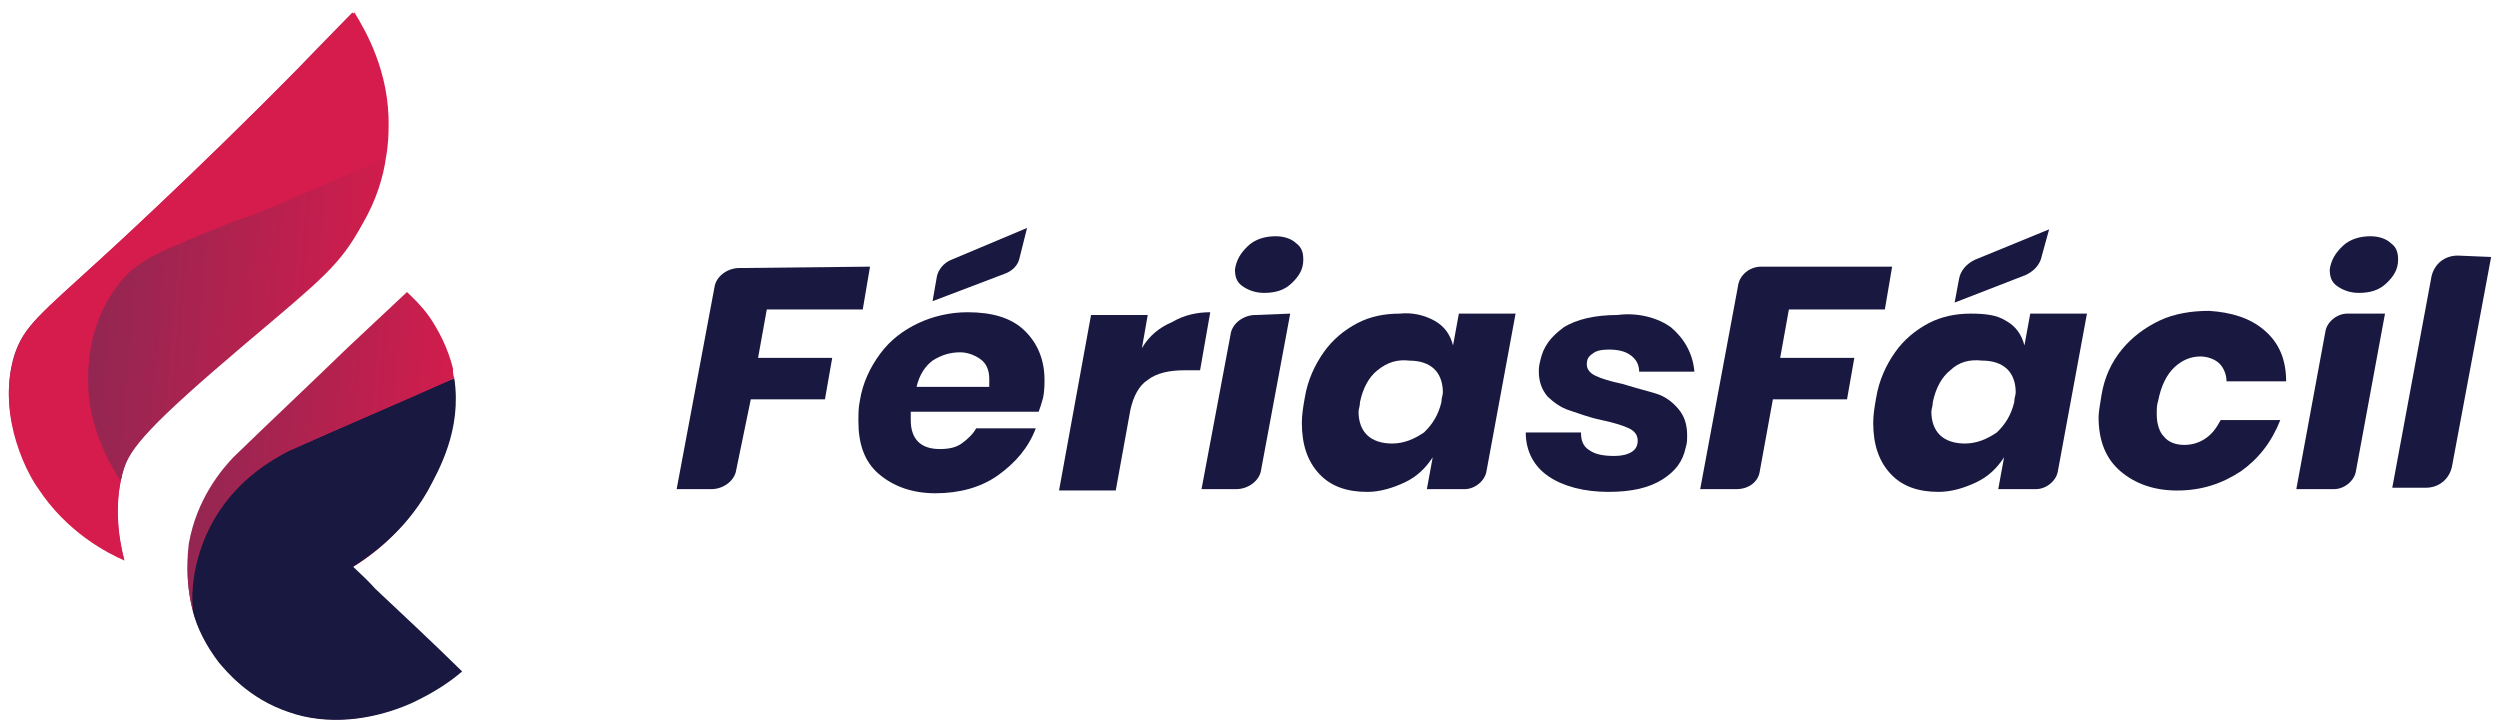
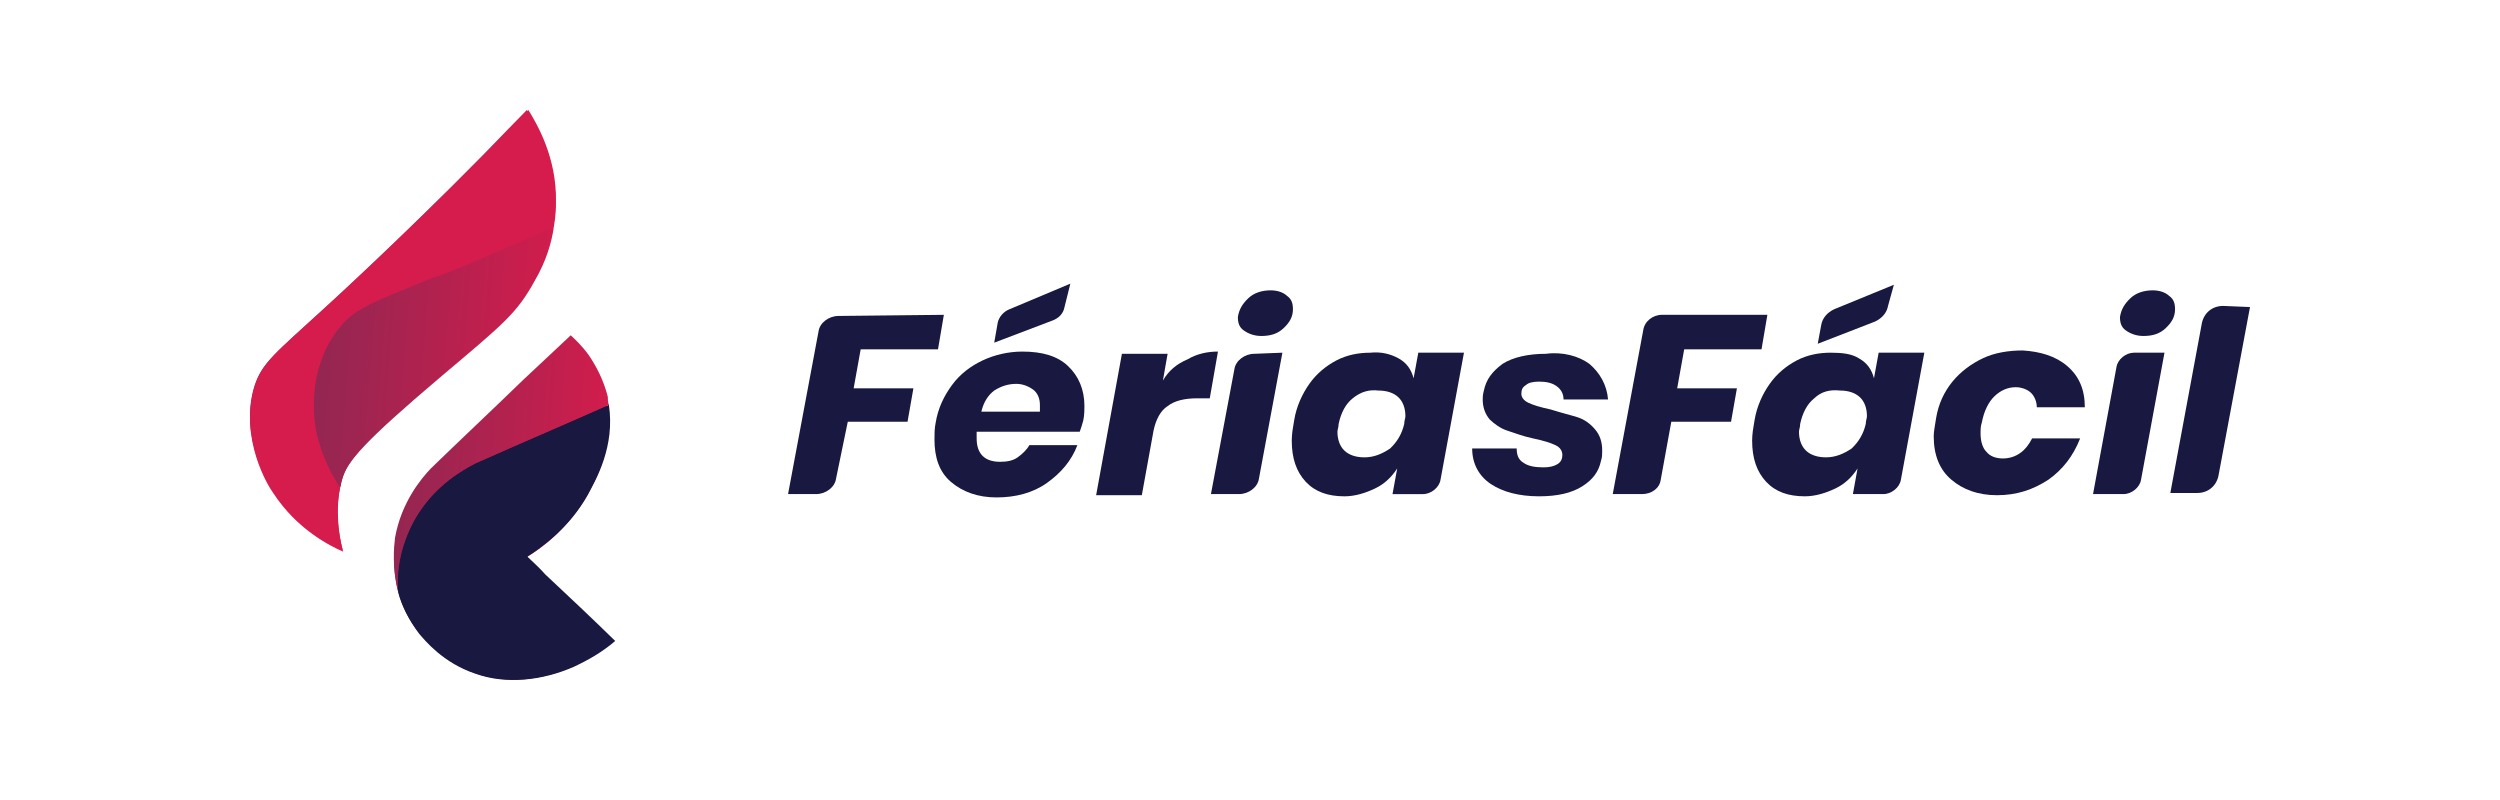
- <svg xmlns="http://www.w3.org/2000/svg" width="141" height="41" viewBox="0 0 141 41" fill="none">
-   <path d="M49.069 15.039L48.659 17.455H43.247L42.755 20.183H46.937L46.527 22.521H42.345L41.525 26.495C41.443 27.119 40.787 27.587 40.131 27.587H38.163L40.295 16.208C40.377 15.584 41.033 15.117 41.689 15.117L49.069 15.039Z" fill="#181840" />
-   <path d="M57.762 18.623C58.5 19.325 58.91 20.26 58.91 21.429C58.91 21.663 58.91 22.053 58.828 22.442C58.746 22.754 58.664 22.988 58.582 23.222H51.366C51.366 23.456 51.366 23.611 51.366 23.689C51.366 24.78 51.94 25.326 53.006 25.326C53.498 25.326 53.908 25.248 54.236 25.014C54.564 24.78 54.892 24.469 55.056 24.157H58.418C58.008 25.248 57.27 26.105 56.286 26.807C55.302 27.508 54.072 27.82 52.76 27.82C51.448 27.82 50.382 27.43 49.562 26.729C48.742 26.027 48.414 25.014 48.414 23.767C48.414 23.378 48.414 22.988 48.496 22.598C48.66 21.585 49.07 20.728 49.644 19.948C50.218 19.169 50.956 18.623 51.776 18.234C52.596 17.844 53.58 17.61 54.564 17.61C55.958 17.61 57.024 17.922 57.762 18.623ZM55.794 21.351C55.794 20.884 55.63 20.494 55.302 20.26C54.974 20.026 54.564 19.87 54.154 19.87C53.58 19.87 53.088 20.026 52.596 20.338C52.186 20.65 51.858 21.117 51.694 21.819H55.794C55.794 21.741 55.794 21.507 55.794 21.351ZM57.516 14.493C57.434 14.96 57.106 15.272 56.696 15.428L52.596 16.987L52.842 15.584C52.924 15.194 53.252 14.804 53.662 14.649L57.926 12.856L57.516 14.493Z" fill="#181840" />
-   <path d="M66.126 18.156C66.782 17.766 67.52 17.61 68.258 17.61L67.684 20.884H66.782C65.962 20.884 65.224 21.04 64.732 21.429C64.24 21.741 63.912 22.364 63.748 23.144L62.928 27.664H59.73L61.534 17.766H64.732L64.404 19.637C64.814 18.935 65.388 18.468 66.126 18.156Z" fill="#181840" />
-   <path d="M72.768 17.688L71.128 26.495C71.046 27.119 70.39 27.586 69.734 27.586H67.766L69.406 18.857C69.488 18.234 70.144 17.766 70.8 17.766L72.768 17.688ZM70.39 13.869C70.8 13.48 71.374 13.324 71.948 13.324C72.44 13.324 72.85 13.48 73.096 13.713C73.424 13.947 73.506 14.259 73.506 14.649C73.506 15.194 73.26 15.584 72.85 15.974C72.44 16.363 71.948 16.519 71.292 16.519C70.8 16.519 70.39 16.363 70.062 16.13C69.734 15.896 69.652 15.584 69.652 15.194C69.734 14.649 69.98 14.259 70.39 13.869Z" fill="#181840" />
-   <path d="M80.886 18.078C81.46 18.39 81.788 18.858 81.952 19.481L82.28 17.689H85.478L83.838 26.574C83.756 27.119 83.182 27.587 82.608 27.587H80.476L80.804 25.794C80.394 26.418 79.902 26.886 79.246 27.197C78.59 27.509 77.852 27.743 77.114 27.743C75.966 27.743 75.064 27.431 74.408 26.73C73.752 26.028 73.424 25.093 73.424 23.846C73.424 23.378 73.506 22.911 73.588 22.443C73.752 21.43 74.162 20.573 74.654 19.871C75.146 19.17 75.802 18.624 76.54 18.234C77.278 17.845 78.098 17.689 78.918 17.689C79.656 17.611 80.312 17.767 80.886 18.078ZM77.688 20.884C77.196 21.274 76.868 21.897 76.704 22.677C76.704 22.911 76.622 23.067 76.622 23.222C76.622 23.768 76.786 24.236 77.114 24.547C77.442 24.859 77.934 25.015 78.508 25.015C79.164 25.015 79.738 24.781 80.312 24.392C80.804 23.924 81.132 23.378 81.296 22.677C81.296 22.443 81.378 22.287 81.378 22.131C81.378 21.586 81.214 21.118 80.886 20.806C80.558 20.495 80.066 20.339 79.492 20.339C78.836 20.261 78.262 20.417 77.688 20.884Z" fill="#181840" />
-   <path d="M94.252 18.468C94.99 19.091 95.482 19.948 95.564 20.962H92.448C92.448 20.572 92.284 20.26 91.956 20.026C91.628 19.793 91.218 19.715 90.726 19.715C90.316 19.715 89.988 19.793 89.824 19.948C89.578 20.104 89.496 20.26 89.496 20.572C89.496 20.806 89.66 21.04 89.988 21.195C90.316 21.351 90.808 21.507 91.546 21.663C92.284 21.897 92.94 22.053 93.432 22.209C93.924 22.364 94.334 22.676 94.662 23.066C94.99 23.456 95.154 23.923 95.154 24.547C95.154 24.78 95.154 25.014 95.072 25.248C94.908 26.028 94.498 26.573 93.76 27.041C93.022 27.508 92.038 27.742 90.726 27.742C89.332 27.742 88.184 27.43 87.364 26.885C86.544 26.339 86.052 25.482 86.052 24.391H89.168C89.168 24.78 89.25 25.17 89.66 25.404C89.988 25.638 90.48 25.716 91.054 25.716C91.464 25.716 91.792 25.638 92.038 25.482C92.284 25.326 92.366 25.092 92.366 24.858C92.366 24.547 92.202 24.313 91.874 24.157C91.546 24.001 91.054 23.845 90.316 23.689C89.578 23.534 89.004 23.3 88.512 23.144C88.02 22.988 87.61 22.676 87.282 22.364C86.954 21.975 86.79 21.507 86.79 20.962C86.79 20.806 86.79 20.65 86.872 20.338C87.036 19.559 87.446 19.013 88.184 18.468C88.922 18 89.988 17.766 91.218 17.766C92.366 17.61 93.514 17.922 94.252 18.468Z" fill="#181840" />
-   <path d="M106.716 15.039L106.306 17.455H100.893L100.402 20.183H104.584L104.173 22.521H99.991L99.253 26.573C99.171 27.197 98.598 27.587 97.942 27.587H95.891L98.024 16.13C98.106 15.506 98.68 15.039 99.336 15.039H106.716Z" fill="#181840" />
-   <path d="M113.111 18.078C113.686 18.39 114.014 18.857 114.178 19.481L114.506 17.688H117.704L116.064 26.573C115.982 27.119 115.408 27.586 114.834 27.586H112.702L113.029 25.794C112.62 26.417 112.128 26.885 111.471 27.197C110.816 27.509 110.078 27.742 109.34 27.742C108.191 27.742 107.289 27.431 106.634 26.729C105.978 26.028 105.649 25.092 105.649 23.845C105.649 23.378 105.731 22.91 105.814 22.442C105.978 21.429 106.388 20.572 106.88 19.871C107.371 19.169 108.028 18.623 108.766 18.234C109.504 17.844 110.324 17.688 111.144 17.688C111.964 17.688 112.62 17.766 113.111 18.078ZM109.996 20.884C109.504 21.273 109.176 21.897 109.011 22.676C109.011 22.91 108.929 23.066 108.929 23.222C108.929 23.767 109.094 24.235 109.422 24.547C109.749 24.859 110.242 25.015 110.816 25.015C111.471 25.015 112.046 24.781 112.62 24.391C113.111 23.923 113.44 23.378 113.604 22.676C113.604 22.442 113.686 22.287 113.686 22.131C113.686 21.585 113.522 21.118 113.194 20.806C112.866 20.494 112.374 20.338 111.8 20.338C111.062 20.26 110.488 20.416 109.996 20.884ZM115.162 14.415C115.08 14.883 114.751 15.272 114.26 15.506L110.242 17.065L110.488 15.74C110.569 15.272 110.898 14.883 111.389 14.649L115.571 12.934L115.162 14.415Z" fill="#181840" />
-   <path d="M127.707 18.624C128.527 19.325 128.938 20.261 128.938 21.508H125.576C125.576 21.118 125.411 20.728 125.166 20.494C124.92 20.261 124.509 20.105 124.1 20.105C123.526 20.105 123.034 20.338 122.624 20.728C122.214 21.118 121.886 21.741 121.722 22.599C121.64 22.832 121.64 23.066 121.64 23.378C121.64 23.924 121.804 24.391 122.049 24.625C122.296 24.937 122.706 25.093 123.198 25.093C123.689 25.093 124.1 24.937 124.427 24.703C124.756 24.469 125.002 24.157 125.247 23.69H128.609C128.118 24.937 127.38 25.872 126.396 26.573C125.329 27.275 124.182 27.665 122.787 27.665C121.476 27.665 120.409 27.275 119.589 26.573C118.769 25.872 118.36 24.859 118.36 23.534C118.36 23.222 118.442 22.832 118.524 22.287C118.687 21.274 119.098 20.416 119.671 19.715C120.246 19.014 120.984 18.468 121.804 18.078C122.624 17.689 123.607 17.533 124.591 17.533C125.822 17.611 126.887 17.922 127.707 18.624Z" fill="#181840" />
-   <path d="M134.514 17.688L132.874 26.573C132.792 27.119 132.218 27.586 131.644 27.586H129.512L131.152 18.701C131.234 18.156 131.808 17.688 132.382 17.688H134.514ZM132.136 13.869C132.546 13.48 133.12 13.324 133.694 13.324C134.186 13.324 134.596 13.48 134.842 13.713C135.17 13.947 135.252 14.259 135.252 14.649C135.252 15.194 135.006 15.584 134.596 15.974C134.186 16.363 133.694 16.519 133.038 16.519C132.546 16.519 132.136 16.363 131.808 16.13C131.48 15.896 131.398 15.584 131.398 15.194C131.48 14.649 131.726 14.259 132.136 13.869Z" fill="#181840" />
-   <path d="M140.5 14.493L138.286 26.34C138.122 27.041 137.548 27.509 136.81 27.509H134.924L137.138 15.584C137.302 14.883 137.876 14.415 138.615 14.415L140.5 14.493Z" fill="#181840" />
-   <path d="M6.985 31.497C6.676 30.271 6.367 28.468 6.985 26.448C7.371 25.15 8.529 23.852 13.856 19.308C18.257 15.557 19.106 14.909 20.419 12.6C21.809 10.004 21.886 7.696 21.886 7.119C21.886 4.018 20.573 1.71 19.878 0.7C19.184 1.421 18.103 2.503 16.79 3.874C10.768 10.004 5.827 14.476 5.827 14.476C2.275 17.721 1.349 18.37 0.808 20.029C-0.273 23.563 1.812 26.881 2.121 27.386C3.665 29.91 5.981 31.136 6.985 31.497Z" fill="url(#paint0_linear_1415_567)" />
-   <path d="M25.921 37.864C23.857 35.944 21.87 33.953 19.807 32.033C20.8 31.465 22.634 30.114 24.01 27.838C24.622 26.701 26.15 24.212 25.386 21.083C24.851 18.95 23.552 17.528 22.787 16.888C19.578 19.946 16.368 23.003 13.158 25.99C12.47 26.701 11.094 28.336 10.712 30.753C10.559 31.607 10.177 34.664 12.394 37.366C12.776 37.793 14.075 39.357 16.291 40.139C19.348 41.206 23.093 40.282 25.921 37.864Z" fill="url(#paint1_linear_1415_567)" />
-   <path d="M21.915 7.161C21.915 7.439 21.915 8.064 21.767 8.898C16.876 11.052 13.541 12.441 13.541 12.441C8.947 14.317 7.909 14.664 6.798 16.054C4.426 19.041 5.167 22.793 5.241 23.418C5.538 24.946 6.21 25.902 6.877 26.805C6.432 28.611 6.724 30.574 7.02 31.616C6.057 31.199 3.759 30.018 2.129 27.517C1.759 27.03 -0.242 23.696 0.795 20.153C1.314 18.416 2.203 17.791 5.76 14.525C5.76 14.525 10.725 10.01 16.802 3.896C18.21 2.506 19.247 1.395 19.988 0.7C20.581 1.673 21.989 4.035 21.915 7.161Z" fill="#D61C4C" />
-   <path d="M26.065 37.869C25.176 38.633 24.213 39.189 23.175 39.675C20.952 40.648 18.433 40.925 16.284 40.161C13.986 39.397 12.726 37.799 12.356 37.382C11.615 36.41 11.096 35.368 10.874 34.464C10.578 31.894 11.763 29.81 12.134 29.184C13.468 26.961 15.394 25.919 16.284 25.433C19.396 24.043 22.508 22.724 25.621 21.334C26.065 24.252 24.731 26.544 24.139 27.656C22.805 30.018 20.878 31.338 19.915 31.963C20.359 32.38 20.804 32.797 21.174 33.214C22.805 34.742 24.435 36.271 26.065 37.869Z" fill="#181840" />
-   <path d="M21.767 8.898C21.619 9.941 21.248 11.261 20.433 12.65C19.174 14.943 18.284 15.637 13.838 19.389C8.429 23.974 7.317 25.294 6.946 26.545C6.872 26.753 6.872 26.962 6.798 27.101C6.131 26.128 5.538 24.877 5.168 23.349C5.02 22.724 4.353 18.972 6.724 15.985C7.836 14.595 8.873 14.248 13.468 12.372C13.542 12.442 16.876 11.121 21.767 8.898Z" fill="url(#paint2_linear_1415_567)" />
-   <path d="M25.621 21.334C22.508 22.723 19.396 24.043 16.283 25.433C15.394 25.85 13.467 26.961 12.134 29.184C11.763 29.81 10.652 31.894 10.874 34.464C10.429 32.727 10.577 31.268 10.652 30.643C11.096 28.142 12.504 26.475 13.171 25.78C15.32 23.696 17.469 21.681 19.618 19.597C20.73 18.555 21.841 17.513 22.953 16.471C23.249 16.749 23.768 17.235 24.213 17.86C24.731 18.624 25.25 19.597 25.547 20.778C25.547 20.917 25.547 21.125 25.621 21.334Z" fill="url(#paint3_linear_1415_567)" />
+ <svg xmlns="http://www.w3.org/2000/svg" width="200" height="64" viewBox="0 0 200 64" fill="none">
+   <path d="M75.508 25.186L75.04 27.948H68.854L68.292 31.065H73.072L72.603 33.737H67.823L66.886 38.28C66.793 38.993 66.043 39.527 65.293 39.527H63.044L65.481 26.523C65.574 25.81 66.324 25.276 67.074 25.276L75.508 25.186Z" fill="#181840" />
+   <path d="M85.442 29.284C86.285 30.085 86.754 31.154 86.754 32.49C86.754 32.758 86.754 33.203 86.66 33.648C86.566 34.005 86.473 34.272 86.379 34.539H78.132C78.132 34.806 78.132 34.984 78.132 35.073C78.132 36.32 78.788 36.944 80.006 36.944C80.569 36.944 81.037 36.855 81.412 36.588C81.787 36.32 82.162 35.964 82.349 35.608H86.192C85.723 36.855 84.879 37.835 83.755 38.636C82.63 39.438 81.225 39.794 79.725 39.794C78.226 39.794 77.007 39.349 76.07 38.547C75.133 37.745 74.758 36.588 74.758 35.163C74.758 34.717 74.758 34.272 74.852 33.826C75.039 32.669 75.508 31.689 76.164 30.798C76.82 29.907 77.663 29.284 78.601 28.838C79.538 28.393 80.662 28.126 81.787 28.126C83.38 28.126 84.598 28.482 85.442 29.284ZM83.193 32.401C83.193 31.867 83.005 31.421 82.63 31.154C82.255 30.887 81.787 30.709 81.318 30.709C80.662 30.709 80.1 30.887 79.538 31.243C79.069 31.6 78.694 32.134 78.507 32.936H83.193C83.193 32.846 83.193 32.579 83.193 32.401ZM85.161 24.563C85.067 25.097 84.692 25.454 84.223 25.632L79.538 27.413L79.819 25.81C79.913 25.364 80.287 24.919 80.756 24.741L85.629 22.692L85.161 24.563Z" fill="#181840" />
+   <path d="M95.001 28.749C95.75 28.304 96.594 28.125 97.437 28.125L96.781 31.866H95.751C94.813 31.866 93.97 32.045 93.408 32.49C92.845 32.846 92.471 33.559 92.283 34.45L91.346 39.616H87.691L89.753 28.304H93.408L93.033 30.441C93.501 29.64 94.157 29.105 95.001 28.749Z" fill="#181840" />
+   <path d="M102.592 28.215L100.717 38.28C100.624 38.992 99.874 39.527 99.124 39.527H96.875L98.749 29.551C98.843 28.838 99.593 28.304 100.342 28.304L102.592 28.215ZM99.874 23.85C100.342 23.405 100.998 23.227 101.654 23.227C102.217 23.227 102.685 23.405 102.966 23.672C103.341 23.939 103.435 24.295 103.435 24.741C103.435 25.364 103.154 25.81 102.685 26.255C102.217 26.7 101.654 26.878 100.905 26.878C100.342 26.878 99.874 26.7 99.499 26.433C99.124 26.166 99.03 25.81 99.03 25.364C99.124 24.741 99.405 24.295 99.874 23.85Z" fill="#181840" />
+   <path d="M111.869 28.661C112.525 29.017 112.9 29.552 113.088 30.264L113.463 28.216H117.117L115.243 38.37C115.149 38.993 114.493 39.528 113.837 39.528H111.401L111.776 37.479C111.307 38.192 110.745 38.726 109.995 39.082C109.245 39.439 108.402 39.706 107.558 39.706C106.246 39.706 105.216 39.35 104.466 38.548C103.716 37.746 103.341 36.677 103.341 35.252C103.341 34.718 103.435 34.183 103.529 33.649C103.716 32.491 104.185 31.511 104.747 30.71C105.309 29.908 106.059 29.285 106.902 28.839C107.746 28.394 108.683 28.216 109.62 28.216C110.464 28.127 111.213 28.305 111.869 28.661ZM108.214 31.867C107.652 32.313 107.277 33.025 107.09 33.916C107.09 34.183 106.996 34.361 106.996 34.54C106.996 35.163 107.184 35.698 107.558 36.054C107.933 36.41 108.496 36.588 109.152 36.588C109.901 36.588 110.557 36.321 111.213 35.876C111.776 35.341 112.151 34.718 112.338 33.916C112.338 33.649 112.432 33.471 112.432 33.293C112.432 32.669 112.244 32.135 111.869 31.779C111.495 31.422 110.932 31.244 110.276 31.244C109.527 31.155 108.87 31.333 108.214 31.867Z" fill="#181840" />
+   <path d="M127.145 29.105C127.988 29.818 128.551 30.798 128.644 31.956H125.083C125.083 31.51 124.896 31.154 124.521 30.887C124.146 30.619 123.677 30.53 123.115 30.53C122.647 30.53 122.272 30.619 122.084 30.798C121.803 30.976 121.709 31.154 121.709 31.51C121.709 31.777 121.897 32.045 122.272 32.223C122.647 32.401 123.209 32.579 124.052 32.757C124.896 33.025 125.645 33.203 126.208 33.381C126.77 33.559 127.239 33.915 127.613 34.361C127.988 34.806 128.176 35.34 128.176 36.053C128.176 36.32 128.176 36.587 128.082 36.855C127.895 37.745 127.426 38.369 126.583 38.903C125.739 39.438 124.615 39.705 123.115 39.705C121.522 39.705 120.21 39.349 119.273 38.725C118.336 38.102 117.773 37.122 117.773 35.875H121.335C121.335 36.32 121.428 36.765 121.897 37.033C122.272 37.3 122.834 37.389 123.49 37.389C123.959 37.389 124.333 37.3 124.615 37.122C124.896 36.944 124.989 36.676 124.989 36.409C124.989 36.053 124.802 35.786 124.427 35.608C124.052 35.429 123.49 35.251 122.647 35.073C121.803 34.895 121.147 34.628 120.585 34.45C120.023 34.271 119.554 33.915 119.179 33.559C118.804 33.114 118.617 32.579 118.617 31.956C118.617 31.777 118.617 31.599 118.711 31.243C118.898 30.352 119.367 29.729 120.21 29.105C121.053 28.571 122.272 28.304 123.677 28.304C124.989 28.125 126.301 28.482 127.145 29.105Z" fill="#181840" />
+   <path d="M141.39 25.186L140.921 27.948H134.735L134.174 31.065H138.953L138.484 33.737H133.705L132.861 38.369C132.767 39.082 132.112 39.527 131.362 39.527H129.019L131.456 26.434C131.549 25.721 132.206 25.186 132.956 25.186H141.39Z" fill="#181840" />
+   <path d="M148.699 28.66C149.355 29.016 149.731 29.551 149.918 30.263L150.292 28.215H153.947L152.073 38.369C151.979 38.992 151.323 39.527 150.668 39.527H148.231L148.605 37.478C148.137 38.191 147.574 38.725 146.825 39.081C146.076 39.438 145.232 39.705 144.389 39.705C143.076 39.705 142.045 39.349 141.296 38.547C140.546 37.745 140.171 36.676 140.171 35.251C140.171 34.717 140.265 34.182 140.359 33.648C140.546 32.49 141.014 31.51 141.577 30.709C142.139 29.907 142.889 29.284 143.732 28.838C144.576 28.393 145.513 28.215 146.45 28.215C147.387 28.215 148.137 28.304 148.699 28.66ZM145.139 31.867C144.576 32.312 144.201 33.025 144.013 33.915C144.013 34.182 143.919 34.361 143.919 34.539C143.919 35.162 144.108 35.697 144.482 36.053C144.857 36.409 145.419 36.587 146.076 36.587C146.825 36.587 147.481 36.32 148.137 35.875C148.699 35.34 149.074 34.717 149.262 33.915C149.262 33.648 149.355 33.47 149.355 33.292C149.355 32.668 149.168 32.134 148.793 31.778C148.418 31.421 147.856 31.243 147.2 31.243C146.356 31.154 145.7 31.332 145.139 31.867ZM151.042 24.474C150.949 25.008 150.573 25.453 150.011 25.721L145.419 27.502L145.7 25.988C145.794 25.453 146.169 25.008 146.731 24.741L151.51 22.781L151.042 24.474Z" fill="#181840" />
+   <path d="M165.38 29.284C166.317 30.086 166.786 31.155 166.786 32.58H162.944C162.944 32.134 162.756 31.689 162.475 31.422C162.194 31.155 161.725 30.977 161.257 30.977C160.601 30.977 160.039 31.244 159.57 31.689C159.102 32.134 158.726 32.847 158.539 33.827C158.446 34.094 158.446 34.361 158.446 34.718C158.446 35.341 158.633 35.875 158.914 36.143C159.196 36.499 159.664 36.677 160.226 36.677C160.788 36.677 161.257 36.499 161.631 36.232C162.007 35.964 162.288 35.608 162.569 35.074H166.411C165.849 36.499 165.006 37.568 163.881 38.369C162.662 39.171 161.351 39.617 159.757 39.617C158.258 39.617 157.039 39.171 156.102 38.369C155.165 37.568 154.697 36.41 154.697 34.896C154.697 34.539 154.791 34.094 154.884 33.471C155.071 32.312 155.541 31.333 156.196 30.531C156.852 29.729 157.696 29.106 158.633 28.66C159.57 28.215 160.694 28.037 161.819 28.037C163.225 28.126 164.443 28.483 165.38 29.284Z" fill="#181840" />
+   <path d="M173.159 28.215L171.285 38.369C171.191 38.992 170.535 39.527 169.879 39.527H167.443L169.317 29.372C169.411 28.749 170.066 28.215 170.722 28.215H173.159ZM170.442 23.85C170.91 23.405 171.566 23.227 172.222 23.227C172.784 23.227 173.253 23.405 173.534 23.672C173.908 23.939 174.003 24.295 174.003 24.741C174.003 25.364 173.721 25.81 173.253 26.255C172.784 26.7 172.222 26.878 171.472 26.878C170.91 26.878 170.442 26.7 170.066 26.433C169.692 26.166 169.598 25.81 169.598 25.364C169.692 24.741 169.972 24.295 170.442 23.85Z" fill="#181840" />
+   <path d="M180 24.563L177.469 38.102C177.282 38.904 176.626 39.438 175.782 39.438H173.627L176.158 25.81C176.345 25.009 177.001 24.474 177.845 24.474L180 24.563Z" fill="#181840" />
+   <path d="M27.411 43.996C27.058 42.594 26.705 40.534 27.411 38.226C27.852 36.742 29.176 35.259 35.264 30.066C40.294 25.78 41.264 25.038 42.764 22.4C44.353 19.433 44.441 16.795 44.441 16.136C44.441 12.591 42.941 9.954 42.147 8.8C41.353 9.624 40.117 10.861 38.617 12.427C31.735 19.433 26.088 24.543 26.088 24.543C22.029 28.252 20.97 28.994 20.352 30.89C19.117 34.929 21.499 38.721 21.852 39.298C23.617 42.182 26.264 43.584 27.411 43.996Z" fill="url(#paint0_linear_1797_30)" />
+   <path d="M49.052 51.273C46.694 49.078 44.423 46.803 42.065 44.609C43.2 43.959 45.297 42.415 46.869 39.815C47.568 38.514 49.315 35.67 48.441 32.095C47.83 29.657 46.345 28.032 45.471 27.3C41.803 30.795 38.135 34.289 34.466 37.702C33.68 38.514 32.108 40.383 31.671 43.146C31.497 44.122 31.06 47.616 33.593 50.704C34.029 51.191 35.514 52.979 38.047 53.873C41.541 55.092 45.821 54.035 49.052 51.273Z" fill="url(#paint1_linear_1797_30)" />
+   <path d="M44.474 16.184C44.474 16.501 44.474 17.216 44.305 18.169C38.715 20.63 34.904 22.218 34.904 22.218C29.653 24.362 28.468 24.759 27.197 26.347C24.487 29.761 25.334 34.048 25.419 34.763C25.758 36.51 26.526 37.602 27.288 38.634C26.78 40.698 27.113 42.941 27.451 44.132C26.35 43.656 23.725 42.306 21.862 39.447C21.438 38.892 19.152 35.081 20.337 31.031C20.93 29.046 21.947 28.332 26.012 24.6C26.012 24.6 31.686 19.439 38.63 12.452C40.24 10.864 41.425 9.594 42.272 8.8C42.95 9.911 44.559 12.611 44.474 16.184Z" fill="#D61C4C" />
+   <path d="M49.217 51.278C48.201 52.151 47.1 52.786 45.914 53.342C43.374 54.453 40.494 54.771 38.038 53.898C35.413 53.024 33.973 51.198 33.55 50.722C32.703 49.61 32.11 48.419 31.856 47.387C31.517 44.449 32.872 42.067 33.296 41.353C34.82 38.812 37.022 37.621 38.038 37.065C41.595 35.477 45.152 33.969 48.709 32.381C49.217 35.715 47.693 38.336 47.015 39.606C45.491 42.306 43.289 43.814 42.188 44.529C42.696 45.005 43.204 45.481 43.628 45.958C45.491 47.705 47.354 49.452 49.217 51.278Z" fill="#181840" />
+   <path d="M44.306 18.169C44.136 19.36 43.713 20.869 42.781 22.457C41.341 25.077 40.325 25.871 35.244 30.159C29.061 35.399 27.791 36.907 27.367 38.337C27.283 38.575 27.283 38.813 27.198 38.972C26.436 37.86 25.758 36.431 25.335 34.684C25.166 33.97 24.403 29.682 27.113 26.268C28.384 24.68 29.569 24.283 34.82 22.139C34.905 22.219 38.716 20.71 44.306 18.169Z" fill="url(#paint2_linear_1797_30)" />
+   <path d="M48.709 32.381C45.152 33.969 41.595 35.478 38.038 37.066C37.022 37.542 34.82 38.812 33.296 41.353C32.872 42.068 31.602 44.45 31.856 47.387C31.348 45.402 31.517 43.735 31.602 43.02C32.11 40.162 33.719 38.257 34.481 37.463C36.937 35.081 39.393 32.778 41.849 30.396C43.12 29.205 44.39 28.014 45.66 26.823C45.999 27.141 46.592 27.697 47.1 28.411C47.693 29.285 48.286 30.396 48.625 31.746C48.625 31.905 48.625 32.143 48.709 32.381Z" fill="url(#paint3_linear_1797_30)" />
  <defs>
-     <linearGradient id="paint0_linear_1415_567" x1="0.5" y1="0.7" x2="23.72" y2="2.151" gradientUnits="userSpaceOnUse">
+     <linearGradient id="paint0_linear_1797_30" x1="20" y1="8.8" x2="46.537" y2="10.458" gradientUnits="userSpaceOnUse">
      <stop stop-color="#8F2752" />
      <stop offset="1" stop-color="#D61C4C" />
    </linearGradient>
-     <linearGradient id="paint1_linear_1415_567" x1="10.588" y1="16.888" x2="27.244" y2="17.858" gradientUnits="userSpaceOnUse">
+     <linearGradient id="paint1_linear_1797_30" x1="31.529" y1="27.3" x2="50.565" y2="28.409" gradientUnits="userSpaceOnUse">
      <stop stop-color="#8F2752" />
      <stop offset="1" stop-color="#D61C4C" />
    </linearGradient>
-     <linearGradient id="paint2_linear_1415_567" x1="4.969" y1="8.898" x2="23.154" y2="10.409" gradientUnits="userSpaceOnUse">
+     <linearGradient id="paint2_linear_1797_30" x1="25.107" y1="18.169" x2="45.89" y2="19.896" gradientUnits="userSpaceOnUse">
      <stop stop-color="#8F2752" />
      <stop offset="1" stop-color="#D61C4C" />
    </linearGradient>
-     <linearGradient id="paint3_linear_1415_567" x1="10.567" y1="16.471" x2="26.883" y2="17.699" gradientUnits="userSpaceOnUse">
+     <linearGradient id="paint3_linear_1797_30" x1="31.505" y1="26.823" x2="50.152" y2="28.227" gradientUnits="userSpaceOnUse">
      <stop stop-color="#8F2752" />
      <stop offset="1" stop-color="#D61C4C" />
    </linearGradient>
  </defs>
</svg>
